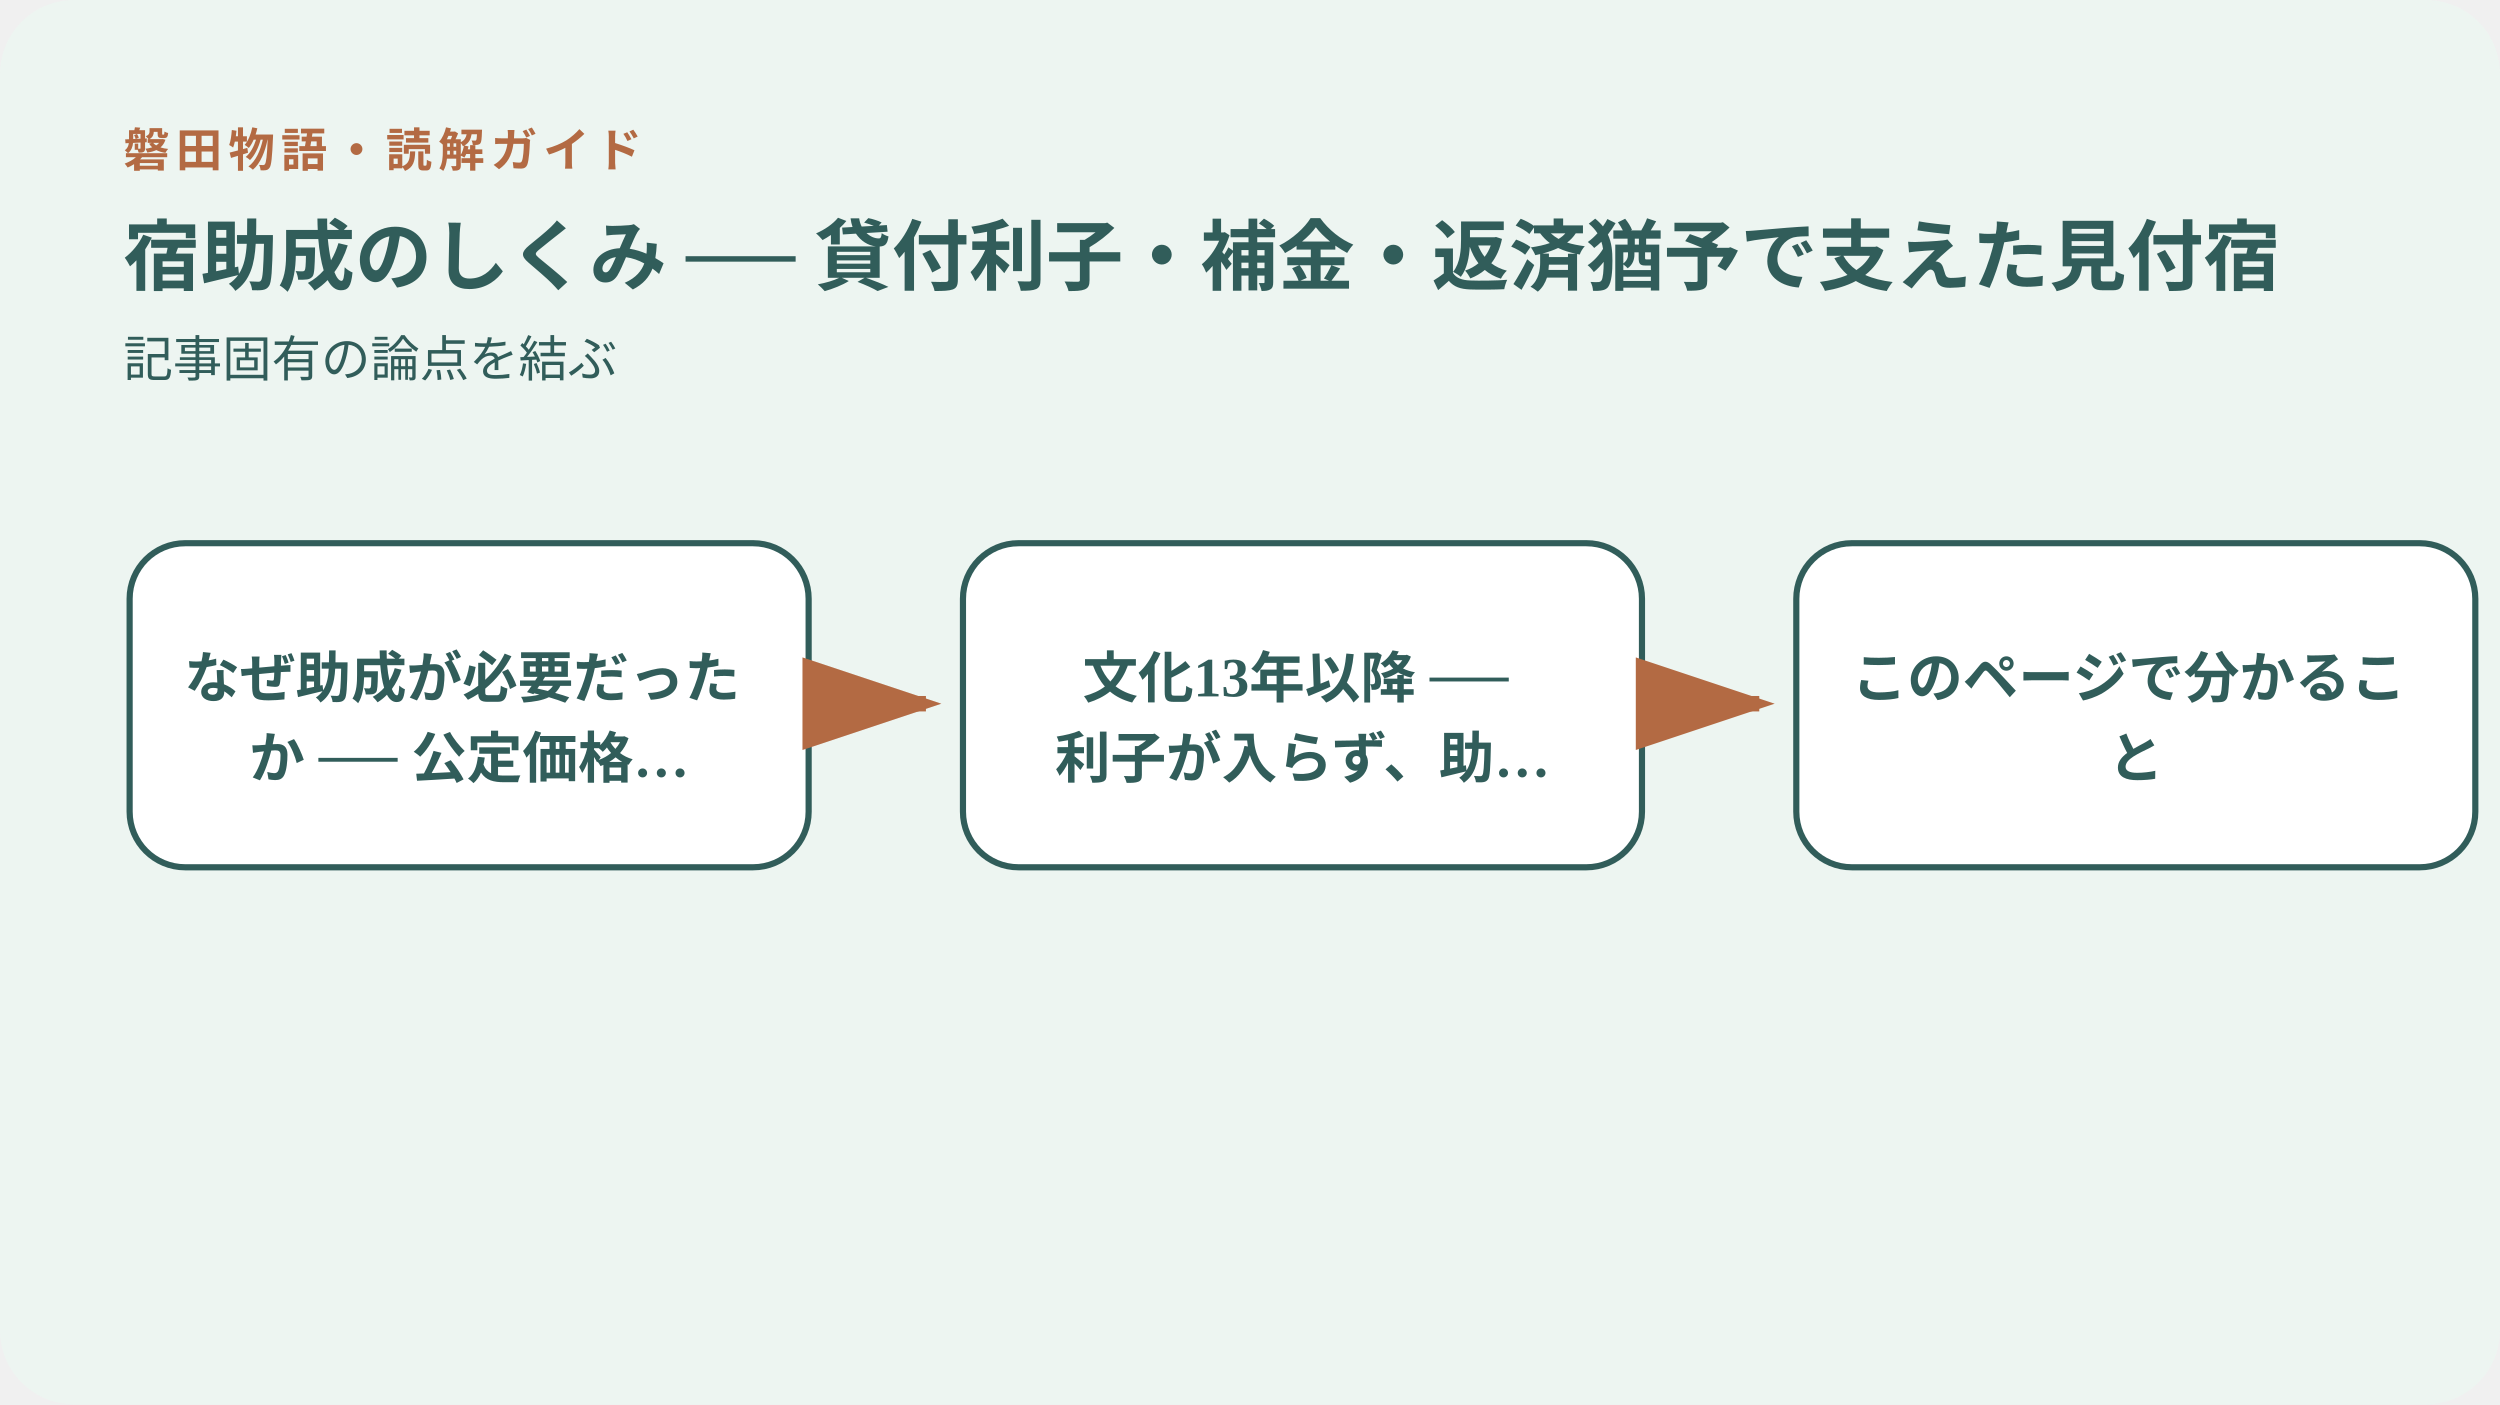
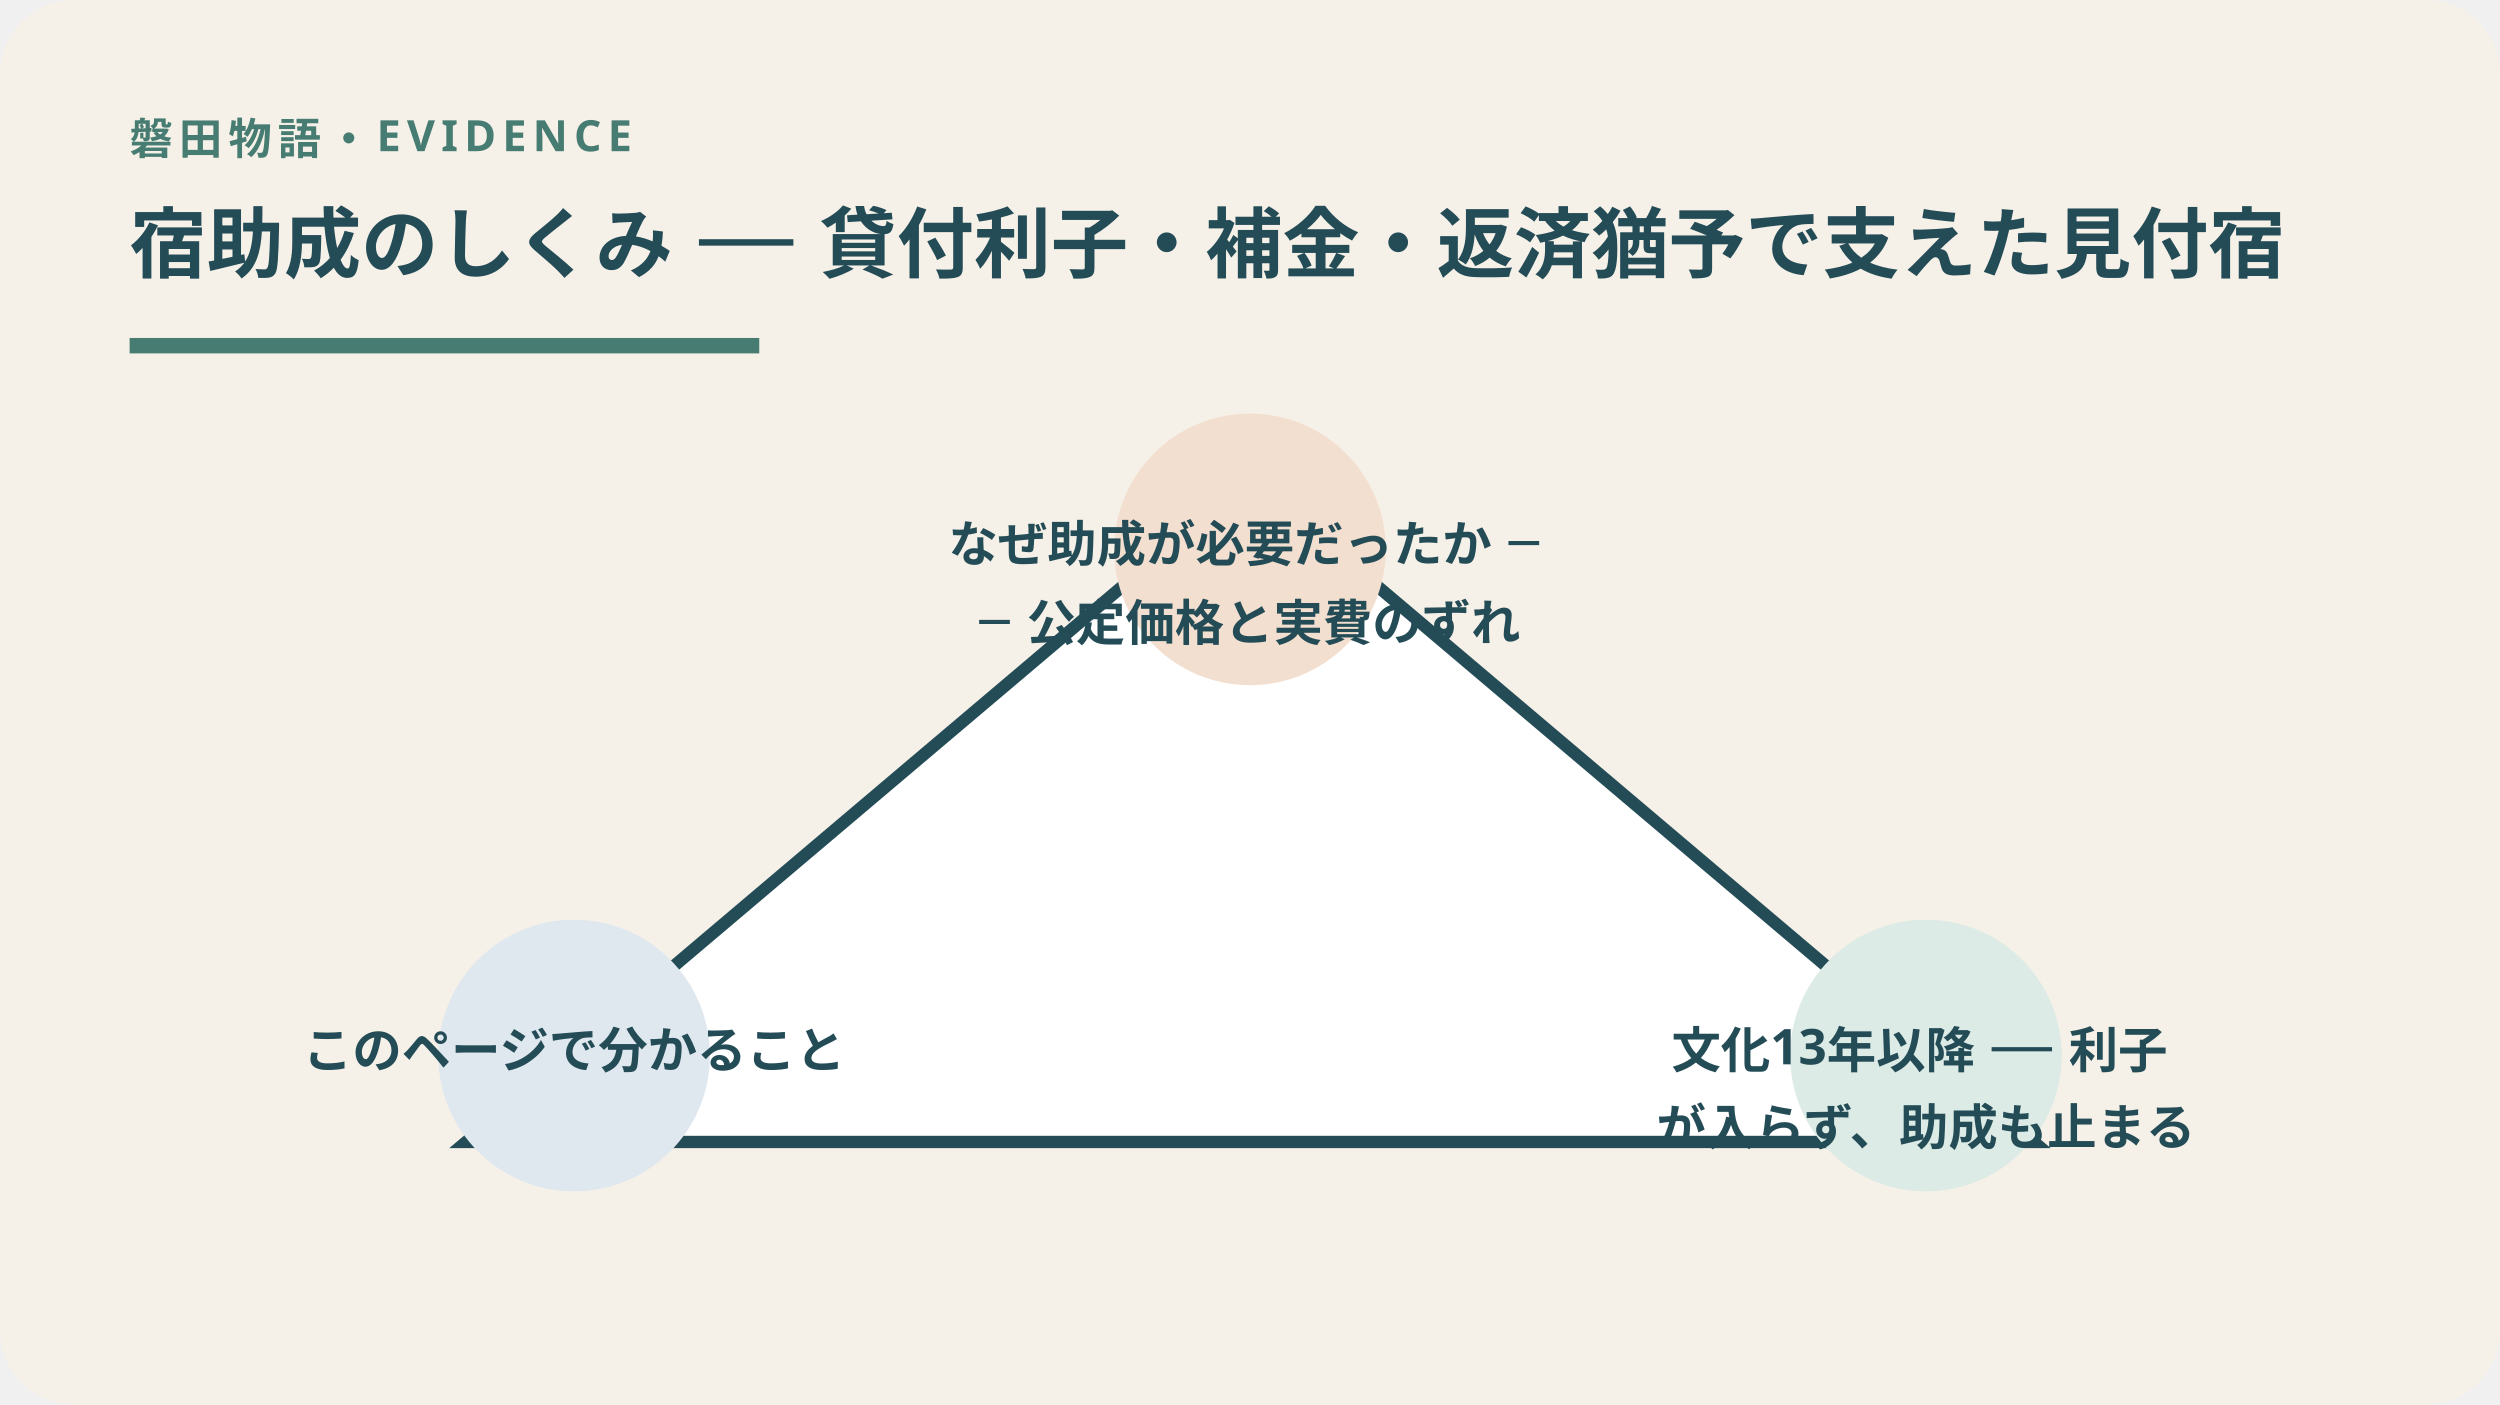
<svg xmlns="http://www.w3.org/2000/svg" width="810" height="455" viewBox="0 0 810 455" role="img" aria-labelledby="title desc">
-   <defs>
-     <marker id="a" markerWidth="10" markerHeight="10" refX="8" refY="3" orient="auto">
-       <path d="M0,0 L0,6 L9,3 z" fill="#b36a43" />
-     </marker>
-   </defs>
-   <rect width="810" height="455" rx="24" fill="#edf5f1" />
-   <text x="40" y="54" font-size="15" font-weight="700" fill="#b36a43" letter-spacing="2">磐田物語・読解ガイド</text>
-   <text x="40" y="92" font-size="25" font-weight="700" fill="#315d5a">宿助成のしくみ ── 貸付利子・補金・返済猶予で支えた見付宿</text>
-   <text x="40" y="122" font-size="16" fill="#315d5a">記事固有の論点を結ぶ</text>
-   <rect x="42" y="176" width="220" height="105" rx="18" fill="#fff" stroke="#315d5a" stroke-width="2" />
-   <text x="152" y="226" text-anchor="middle" font-size="18" font-weight="700" fill="#315d5a">
-     <tspan x="152" dy="0">なぜ助成が必要だった</tspan>
-     <tspan x="152" dy="26">か ── 公定価格…</tspan>
+   <rect width="810" height="455" rx="24" fill="#f6f1e8" />
+   <path d="M42 112 H246" stroke="#477c72" stroke-width="5" />
+   <text x="42" y="50" font-family="sans-serif" font-size="14" font-weight="700" fill="#477c72" letter-spacing="2">磐田物語・EVIDENCE</text>
+   <text x="42" y="88" font-family="sans-serif" font-size="25" font-weight="700" fill="#244c57">宿助成のしくみ ── 貸付利子・補金・返済猶予で支えた見付宿</text>
+   <path d="M405 155 L659 370 H151 Z" fill="#fff" stroke="#244c57" stroke-width="4" />
+   <circle cx="405" cy="178" r="44" fill="#f3dfcf" />
+   <circle cx="624" cy="342" r="44" fill="#dcebe5" />
+   <circle cx="186" cy="342" r="44" fill="#dfe7ef" />
+   <text x="405" y="182" text-anchor="middle" font-family="sans-serif" font-size="16" font-weight="700" fill="#244c57">
+     <tspan x="405" dy="0">なぜ助成が必要だったか ─</tspan>
+     <tspan x="405" dy="25">─ 公定価格と実費のずれ</tspan>
  </text>
-   <path d="M268 228 H300" stroke="#b36a43" stroke-width="5" marker-end="url(#a)" />
-   <rect x="312" y="176" width="220" height="105" rx="18" fill="#fff" stroke="#315d5a" stroke-width="2" />
-   <text x="422" y="226" text-anchor="middle" font-size="18" font-weight="700" fill="#315d5a">
-     <tspan x="422" dy="0">文化13年以降 ──</tspan>
-     <tspan x="422" dy="26"> 利子が入らず、助…</tspan>
+   <text x="624" y="346" text-anchor="middle" font-family="sans-serif" font-size="16" font-weight="700" fill="#244c57">
+     <tspan x="624" dy="0">文化13年以降 ── 利子</tspan>
+     <tspan x="624" dy="25">が入らず、助成も止まる</tspan>
  </text>
-   <path d="M538 228 H570" stroke="#b36a43" stroke-width="5" marker-end="url(#a)" />
-   <rect x="582" y="176" width="220" height="105" rx="18" fill="#fff" stroke="#315d5a" stroke-width="2" />
-   <text x="692" y="226" text-anchor="middle" font-size="18" font-weight="700" fill="#315d5a">
-     <tspan x="692" dy="0">このページで分かるこ</tspan>
-     <tspan x="692" dy="26">と</tspan>
+   <text x="186" y="346" text-anchor="middle" font-family="sans-serif" font-size="16" font-weight="700" fill="#244c57">
+     <tspan x="186" dy="0">このページで分かること</tspan>
  </text>
</svg>
